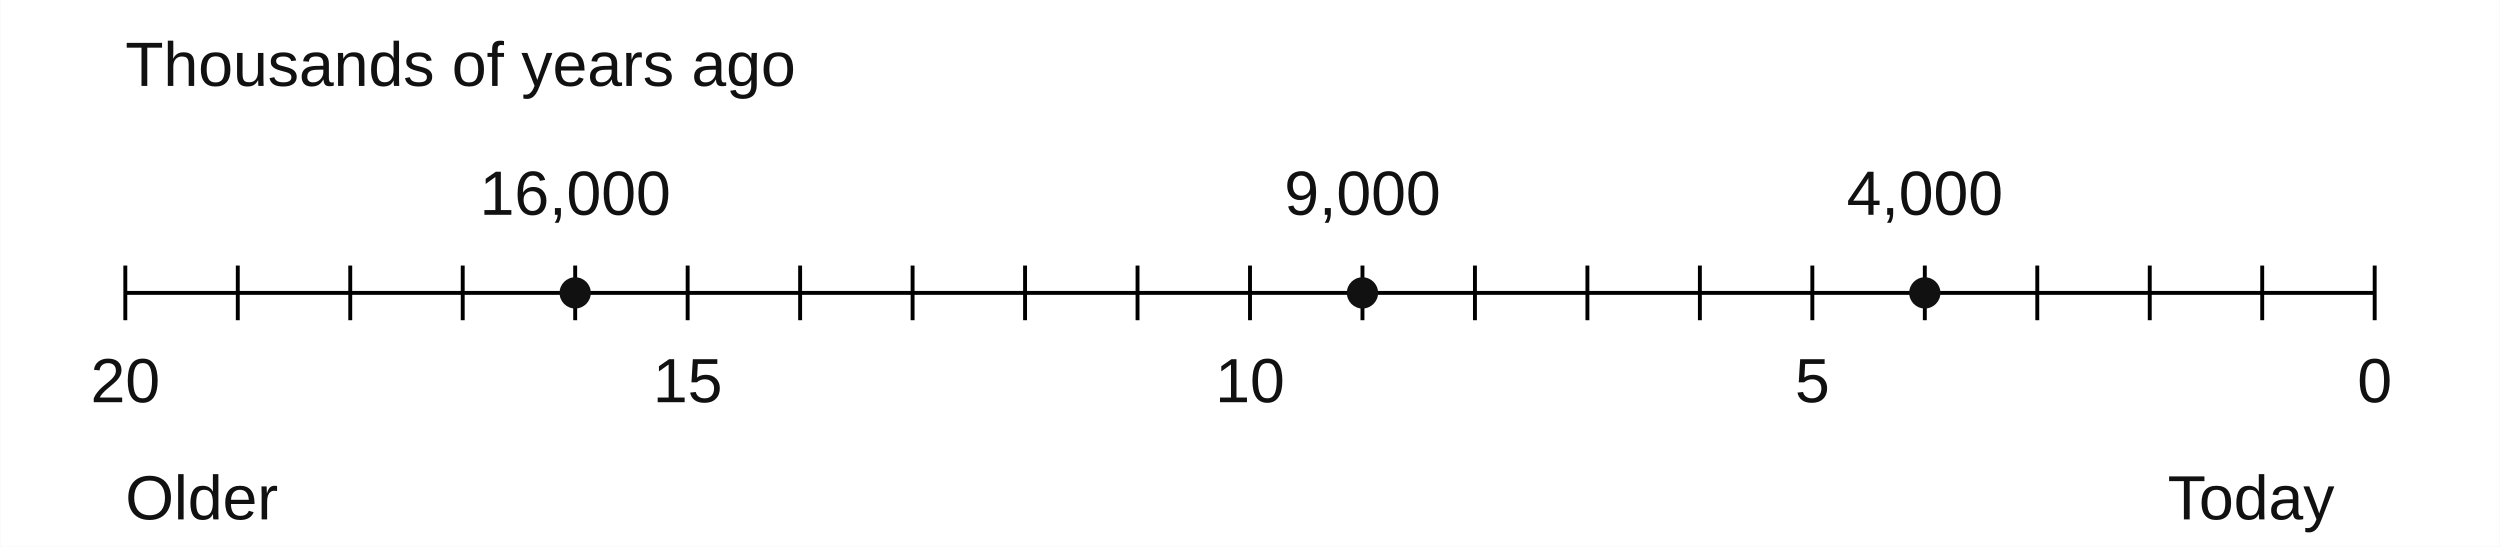
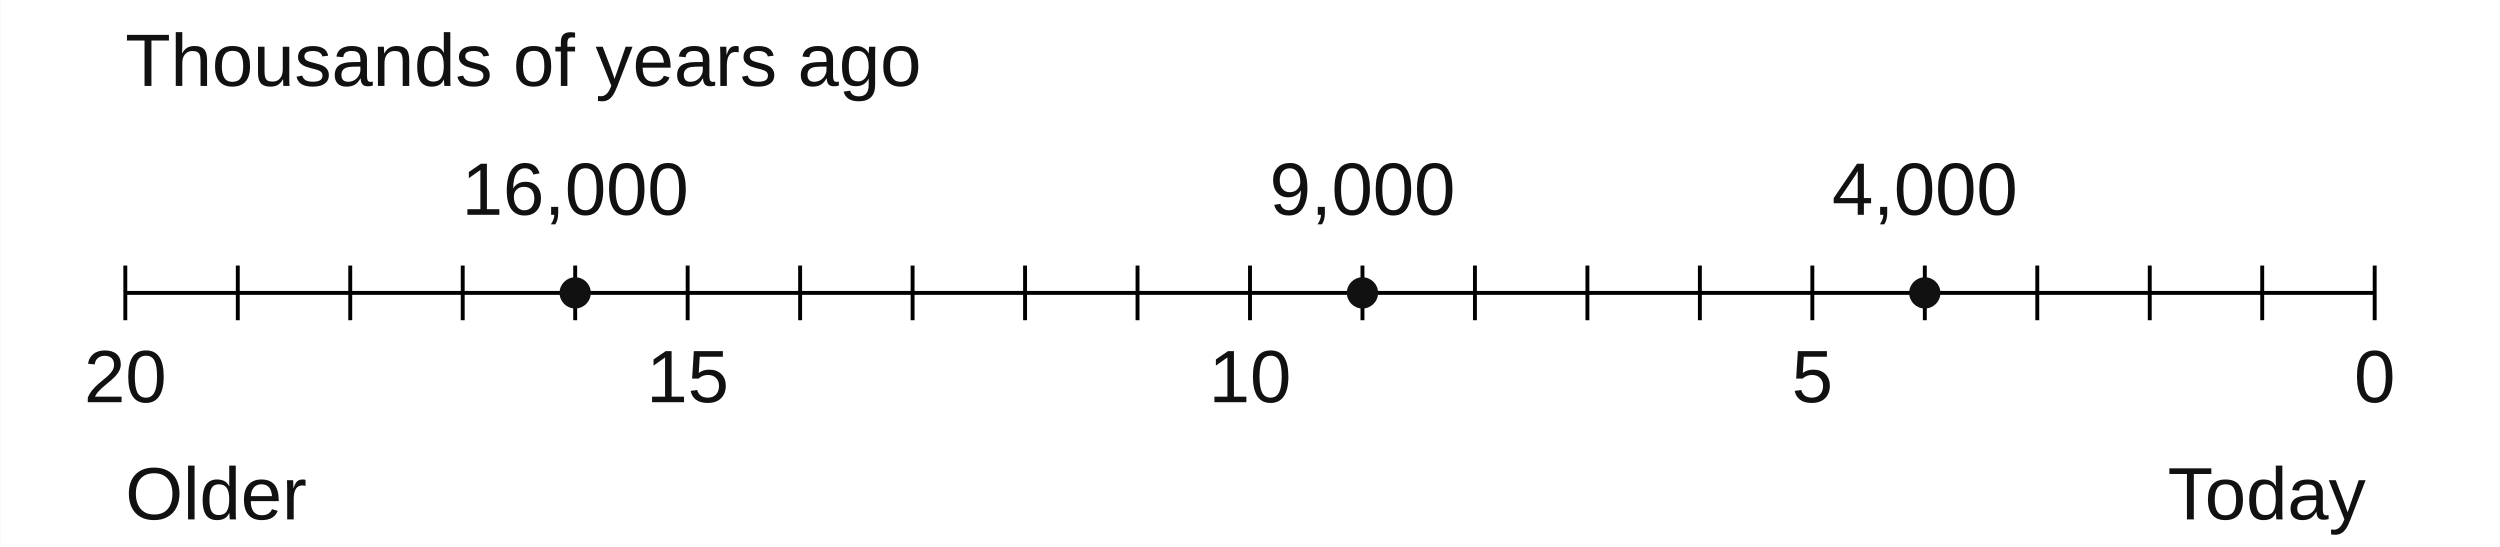
<svg xmlns="http://www.w3.org/2000/svg" width="6.667in" height="1.458in" viewBox="0 0 640 140">
  <rect width="100%" height="100%" fill="white" />
-   <g font-family="Arial,sans-serif" font-size="16" fill="#111">
+   <g font-family="Arial,sans-serif" font-size="19" fill="#111">
    <text x="32" y="22">Thousands of years ago</text>
    <line x1="32" y1="75" x2="608" y2="75" stroke="black" />
    <path d="M608.0,68v14" stroke="black" />
    <text x="608.0" y="103" text-anchor="middle">0</text>
    <path d="M579.2,68v14" stroke="black" />
    <path d="M550.4,68v14" stroke="black" />
    <path d="M521.6,68v14" stroke="black" />
    <path d="M492.8,68v14" stroke="black" />
    <path d="M464.0,68v14" stroke="black" />
    <text x="464.0" y="103" text-anchor="middle">5</text>
    <path d="M435.2,68v14" stroke="black" />
    <path d="M406.4,68v14" stroke="black" />
    <path d="M377.6,68v14" stroke="black" />
    <path d="M348.8,68v14" stroke="black" />
    <path d="M320.0,68v14" stroke="black" />
    <text x="320.0" y="103" text-anchor="middle">10</text>
    <path d="M291.2,68v14" stroke="black" />
    <path d="M262.4,68v14" stroke="black" />
    <path d="M233.6,68v14" stroke="black" />
    <path d="M204.8,68v14" stroke="black" />
    <path d="M176.0,68v14" stroke="black" />
    <text x="176.0" y="103" text-anchor="middle">15</text>
    <path d="M147.2,68v14" stroke="black" />
    <path d="M118.4,68v14" stroke="black" />
    <path d="M89.6,68v14" stroke="black" />
    <path d="M60.8,68v14" stroke="black" />
    <path d="M32.0,68v14" stroke="black" />
    <text x="32.0" y="103" text-anchor="middle">20</text>
    <circle cx="147.2" cy="75" r="4" />
    <text x="147.2" y="55" text-anchor="middle">16,000</text>
    <circle cx="348.8" cy="75" r="4" />
    <text x="348.8" y="55" text-anchor="middle">9,000</text>
    <circle cx="492.8" cy="75" r="4" />
    <text x="492.8" y="55" text-anchor="middle">4,000</text>
    <text x="32" y="133">Older</text>
    <text x="555" y="133">Today</text>
  </g>
</svg>
